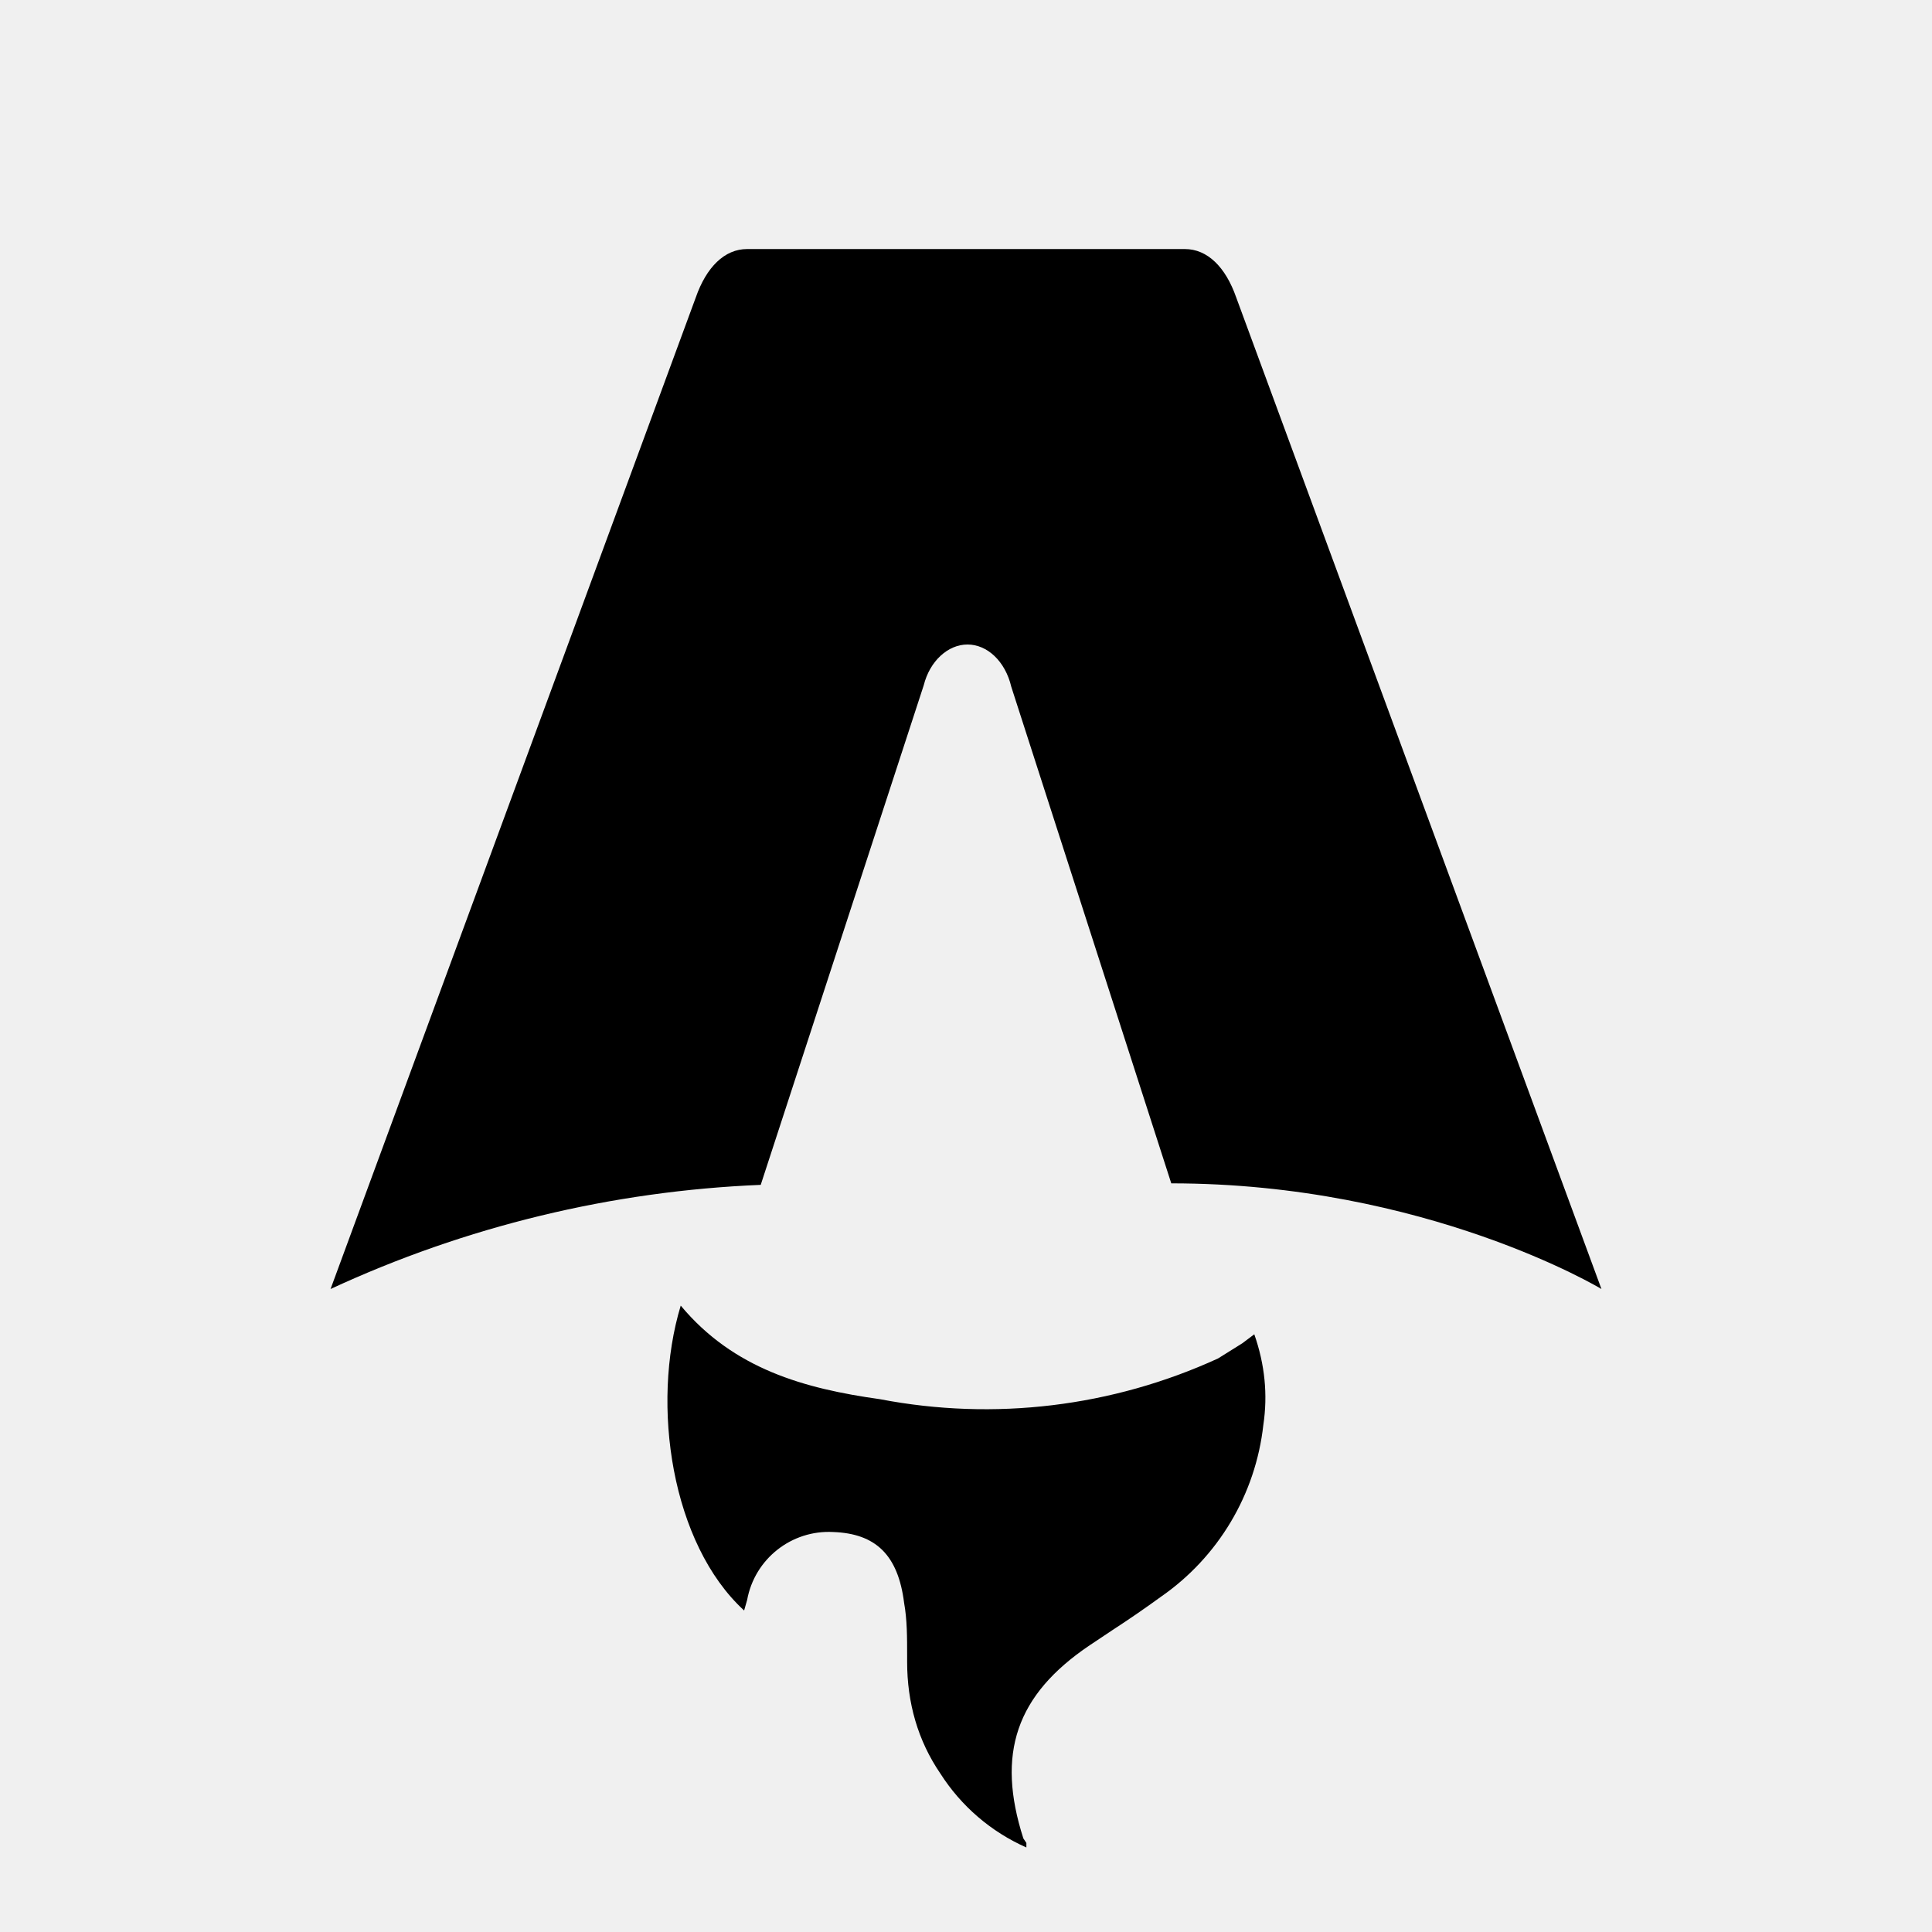
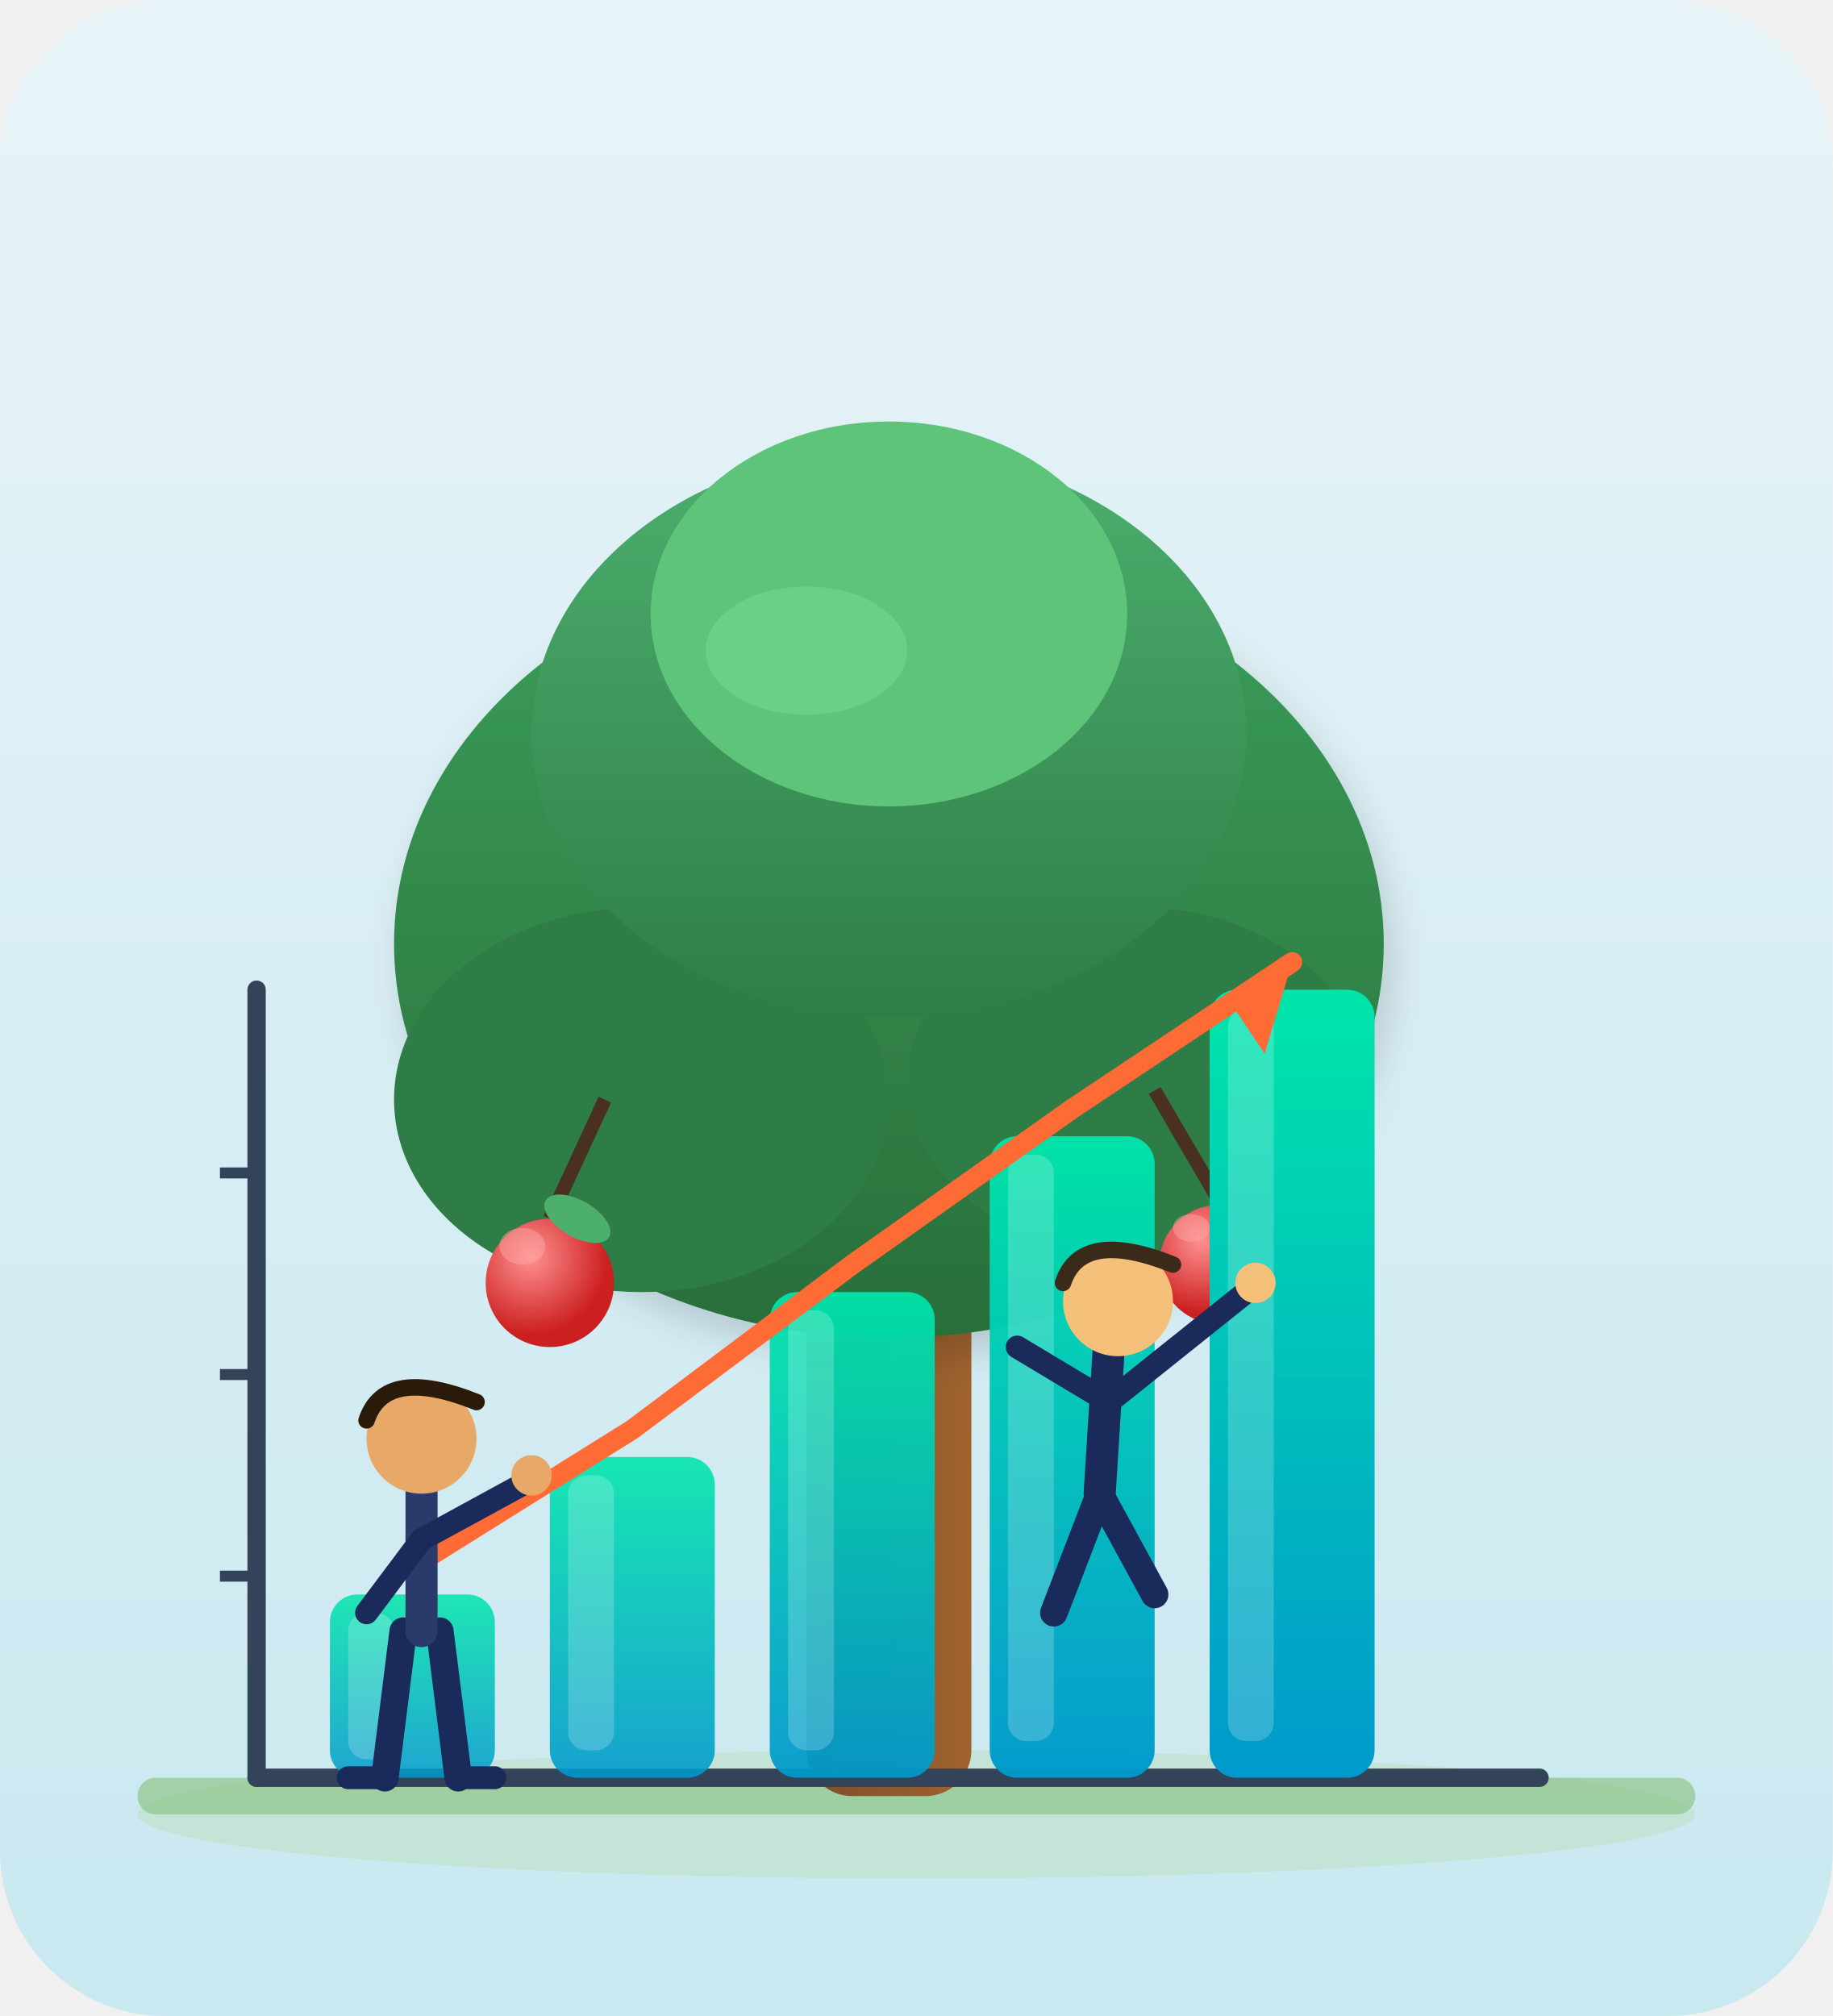
- <svg xmlns="http://www.w3.org/2000/svg" fill="none" viewBox="0 0 128 128">
-   <path d="M50.4 78.5a75.1 75.1 0 0 0-28.5 6.9l24.2-65.7c.7-2 1.9-3.2 3.4-3.2h29c1.5 0 2.7 1.2 3.4 3.2l24.2 65.7s-11.6-7-28.5-7L67 45.5c-.4-1.7-1.6-2.8-2.9-2.8-1.3 0-2.5 1.1-2.9 2.7L50.4 78.5Zm-1.1 28.2Zm-4.2-20.2c-2 6.6-.6 15.8 4.2 20.2a17.5 17.5 0 0 1 .2-.7 5.5 5.5 0 0 1 5.7-4.5c2.8.1 4.3 1.5 4.7 4.7.2 1.1.2 2.3.2 3.5v.4c0 2.7.7 5.2 2.2 7.4a13 13 0 0 0 5.7 4.9v-.3l-.2-.3c-1.8-5.6-.5-9.5 4.4-12.8l1.5-1a73 73 0 0 0 3.2-2.2 16 16 0 0 0 6.8-11.4c.3-2 .1-4-.6-6l-.8.6-1.6 1a37 37 0 0 1-22.4 2.7c-5-.7-9.7-2-13.2-6.2Z" />
-   <style>
-         path { fill: #000; }
-         @media (prefers-color-scheme: dark) {
-             path { fill: #FFF; }
-         }
-     </style>
+ <svg xmlns="http://www.w3.org/2000/svg" viewBox="0 0 200 220" width="200" height="220">
+   <defs>
+     <linearGradient id="skyGrad" x1="0%" y1="0%" x2="0%" y2="100%">
+       <stop offset="0%" stop-color="#e8f4f8" />
+       <stop offset="100%" stop-color="#c9e8f0" />
+     </linearGradient>
+     <linearGradient id="trunkGrad" x1="0%" y1="0%" x2="100%" y2="0%">
+       <stop offset="0%" stop-color="#7a4f2e" />
+       <stop offset="100%" stop-color="#a0632e" />
+     </linearGradient>
+     <linearGradient id="foliageBack" x1="0%" y1="0%" x2="0%" y2="100%">
+       <stop offset="0%" stop-color="#3a9e5a" />
+       <stop offset="100%" stop-color="#2a6e3a" />
+     </linearGradient>
+     <linearGradient id="foliageFront" x1="0%" y1="0%" x2="0%" y2="100%">
+       <stop offset="0%" stop-color="#4caf6e" />
+       <stop offset="100%" stop-color="#2e7d46" />
+     </linearGradient>
+     <linearGradient id="barGrad" x1="0%" y1="100%" x2="0%" y2="0%">
+       <stop offset="0%" stop-color="#0099cc" />
+       <stop offset="100%" stop-color="#00e5aa" />
+     </linearGradient>
+     <radialGradient id="appleShine" cx="35%" cy="30%" r="60%">
+       <stop offset="0%" stop-color="#ff9090" />
+       <stop offset="100%" stop-color="#cc2020" />
+     </radialGradient>
+     <filter id="treeShadow" x="-20%" y="-20%" width="140%" height="140%">
+       <feDropShadow dx="1" dy="2" stdDeviation="2" flood-opacity="0.15" />
+     </filter>
+   </defs>
+   <rect width="200" height="220" rx="18" fill="url(#skyGrad)" />
+   <ellipse cx="100" cy="198" rx="85" ry="7" fill="#b8ddb0" opacity="0.4" />
+   <rect x="15" y="194" width="170" height="4" rx="2" fill="#8ec68a" opacity="0.7" />
+   <rect x="88" y="132" width="18" height="64" rx="5" fill="url(#trunkGrad)" />
+   <ellipse cx="97" cy="103" rx="54" ry="43" fill="url(#foliageBack)" filter="url(#treeShadow)" />
+   <ellipse cx="70" cy="120" rx="27" ry="21" fill="#2e7d46" />
+   <ellipse cx="124" cy="118" rx="25" ry="19" fill="#2e7d46" />
+   <ellipse cx="97" cy="80" rx="39" ry="31" fill="url(#foliageFront)" />
+   <ellipse cx="97" cy="67" rx="26" ry="21" fill="#5dc47a" />
+   <ellipse cx="88" cy="71" rx="11" ry="7" fill="#7de89a" opacity="0.35" />
+   <line x1="66" y1="120" x2="60" y2="133" stroke="#4a3020" stroke-width="1.5" />
+   <circle cx="60" cy="140" r="7" fill="url(#appleShine)" />
+   <ellipse cx="57" cy="136" rx="2.5" ry="2" fill="#ffaaaa" opacity="0.45" />
+   <ellipse cx="63" cy="133" rx="4" ry="2" fill="#4caf6e" transform="rotate(30 63 133)" />
+   <line x1="126" y1="119" x2="133" y2="131" stroke="#4a3020" stroke-width="1.5" />
+   <circle cx="133" cy="138" r="6.5" fill="url(#appleShine)" />
+   <ellipse cx="130" cy="134" rx="2" ry="1.5" fill="#ffaaaa" opacity="0.45" />
+   <line x1="28" y1="194" x2="28" y2="108" stroke="#33445a" stroke-width="2" stroke-linecap="round" />
+   <line x1="28" y1="194" x2="168" y2="194" stroke="#33445a" stroke-width="2" stroke-linecap="round" />
+   <line x1="24" y1="172" x2="28" y2="172" stroke="#33445a" stroke-width="1.2" />
+   <line x1="24" y1="150" x2="28" y2="150" stroke="#33445a" stroke-width="1.2" />
+   <line x1="24" y1="128" x2="28" y2="128" stroke="#33445a" stroke-width="1.2" />
+   <rect x="36" y="174" width="18" height="20" rx="3" fill="url(#barGrad)" opacity="0.85" />
+   <rect x="60" y="159" width="18" height="35" rx="3" fill="url(#barGrad)" opacity="0.89" />
+   <rect x="84" y="141" width="18" height="53" rx="3" fill="url(#barGrad)" opacity="0.93" />
+   <rect x="108" y="124" width="18" height="70" rx="3" fill="url(#barGrad)" opacity="0.97" />
+   <rect x="132" y="108" width="18" height="86" rx="3" fill="url(#barGrad)" />
+   <rect x="38" y="176" width="5" height="16" rx="2" fill="white" opacity="0.2" />
+   <rect x="62" y="161" width="5" height="30" rx="2" fill="white" opacity="0.2" />
+   <rect x="86" y="143" width="5" height="48" rx="2" fill="white" opacity="0.2" />
+   <rect x="110" y="126" width="5" height="64" rx="2" fill="white" opacity="0.2" />
+   <rect x="134" y="110" width="5" height="80" rx="2" fill="white" opacity="0.2" />
+   <polyline points="45,171 69,156 93,138 117,121 141,105" stroke="#ff6b35" stroke-width="2.2" fill="none" stroke-linecap="round" stroke-linejoin="round" />
+   <polygon points="141,105 134,109 138,115" fill="#ff6b35" />
+   <line x1="120" y1="163" x2="115" y2="176" stroke="#1a2a5a" stroke-width="3" stroke-linecap="round" />
+   <line x1="120" y1="163" x2="126" y2="174" stroke="#1a2a5a" stroke-width="3" stroke-linecap="round" />
+   <line x1="120" y1="163" x2="121" y2="147" stroke="#1a2a5a" stroke-width="3.5" stroke-linecap="round" />
+   <line x1="121" y1="153" x2="136" y2="141" stroke="#1a2a5a" stroke-width="2.5" stroke-linecap="round" />
+   <line x1="121" y1="153" x2="111" y2="147" stroke="#1a2a5a" stroke-width="2.5" stroke-linecap="round" />
+   <circle cx="122" cy="142" r="6" fill="#f4c07a" />
+   <path d="M116,140 Q118,134 128,138" stroke="#3a2a1a" stroke-width="1.8" fill="none" stroke-linecap="round" />
+   <circle cx="137" cy="140" r="2.2" fill="#f4c07a" />
+   <line x1="42" y1="194" x2="38" y2="194" stroke="#1a2a5a" stroke-width="2.5" stroke-linecap="round" />
+   <line x1="50" y1="194" x2="54" y2="194" stroke="#1a2a5a" stroke-width="2.5" stroke-linecap="round" />
+   <line x1="42" y1="194" x2="44" y2="178" stroke="#1a2a5a" stroke-width="3" stroke-linecap="round" />
+   <line x1="50" y1="194" x2="48" y2="178" stroke="#1a2a5a" stroke-width="3" stroke-linecap="round" />
+   <line x1="46" y1="178" x2="46" y2="162" stroke="#2a3a6a" stroke-width="3.5" stroke-linecap="round" />
+   <line x1="46" y1="168" x2="57" y2="162" stroke="#1a2a5a" stroke-width="2.5" stroke-linecap="round" />
+   <line x1="46" y1="168" x2="40" y2="176" stroke="#1a2a5a" stroke-width="2.5" stroke-linecap="round" />
+   <circle cx="46" cy="157" r="6" fill="#e8a868" />
+   <path d="M40,155 Q42,149 52,153" stroke="#2a1a0a" stroke-width="1.8" fill="none" stroke-linecap="round" />
+   <circle cx="58" cy="161" r="2.2" fill="#e8a868" />
</svg>
